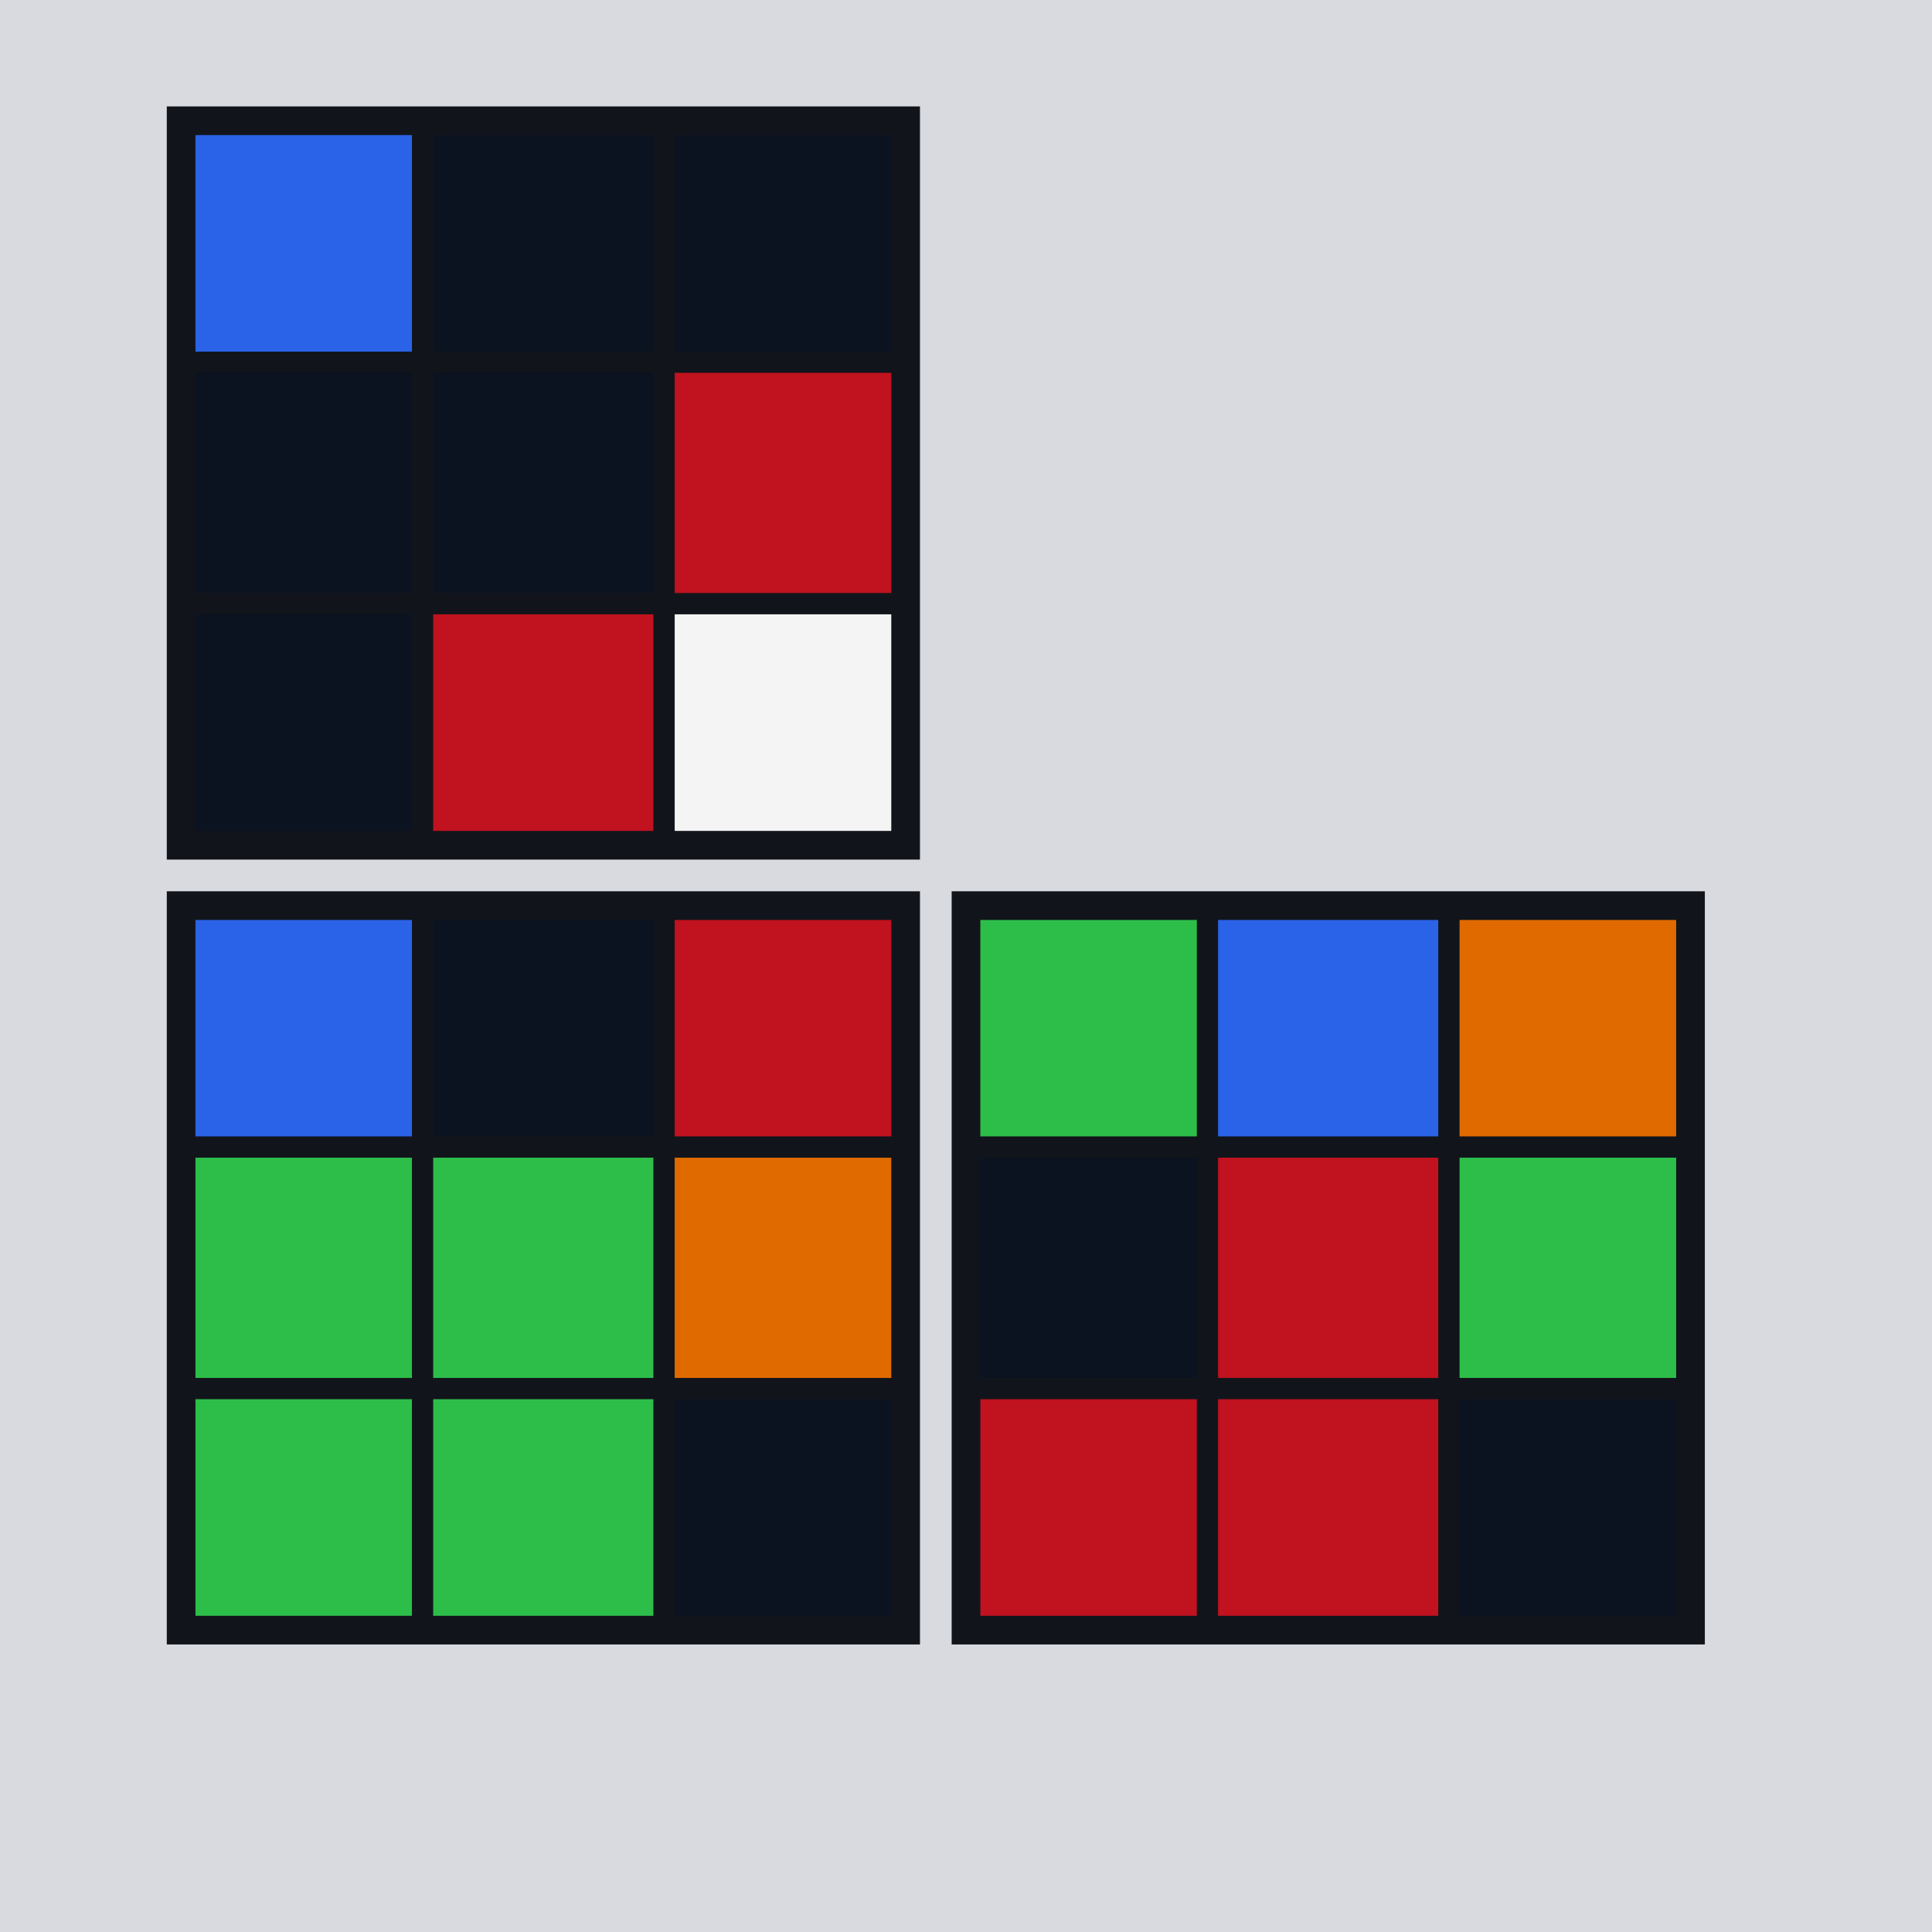
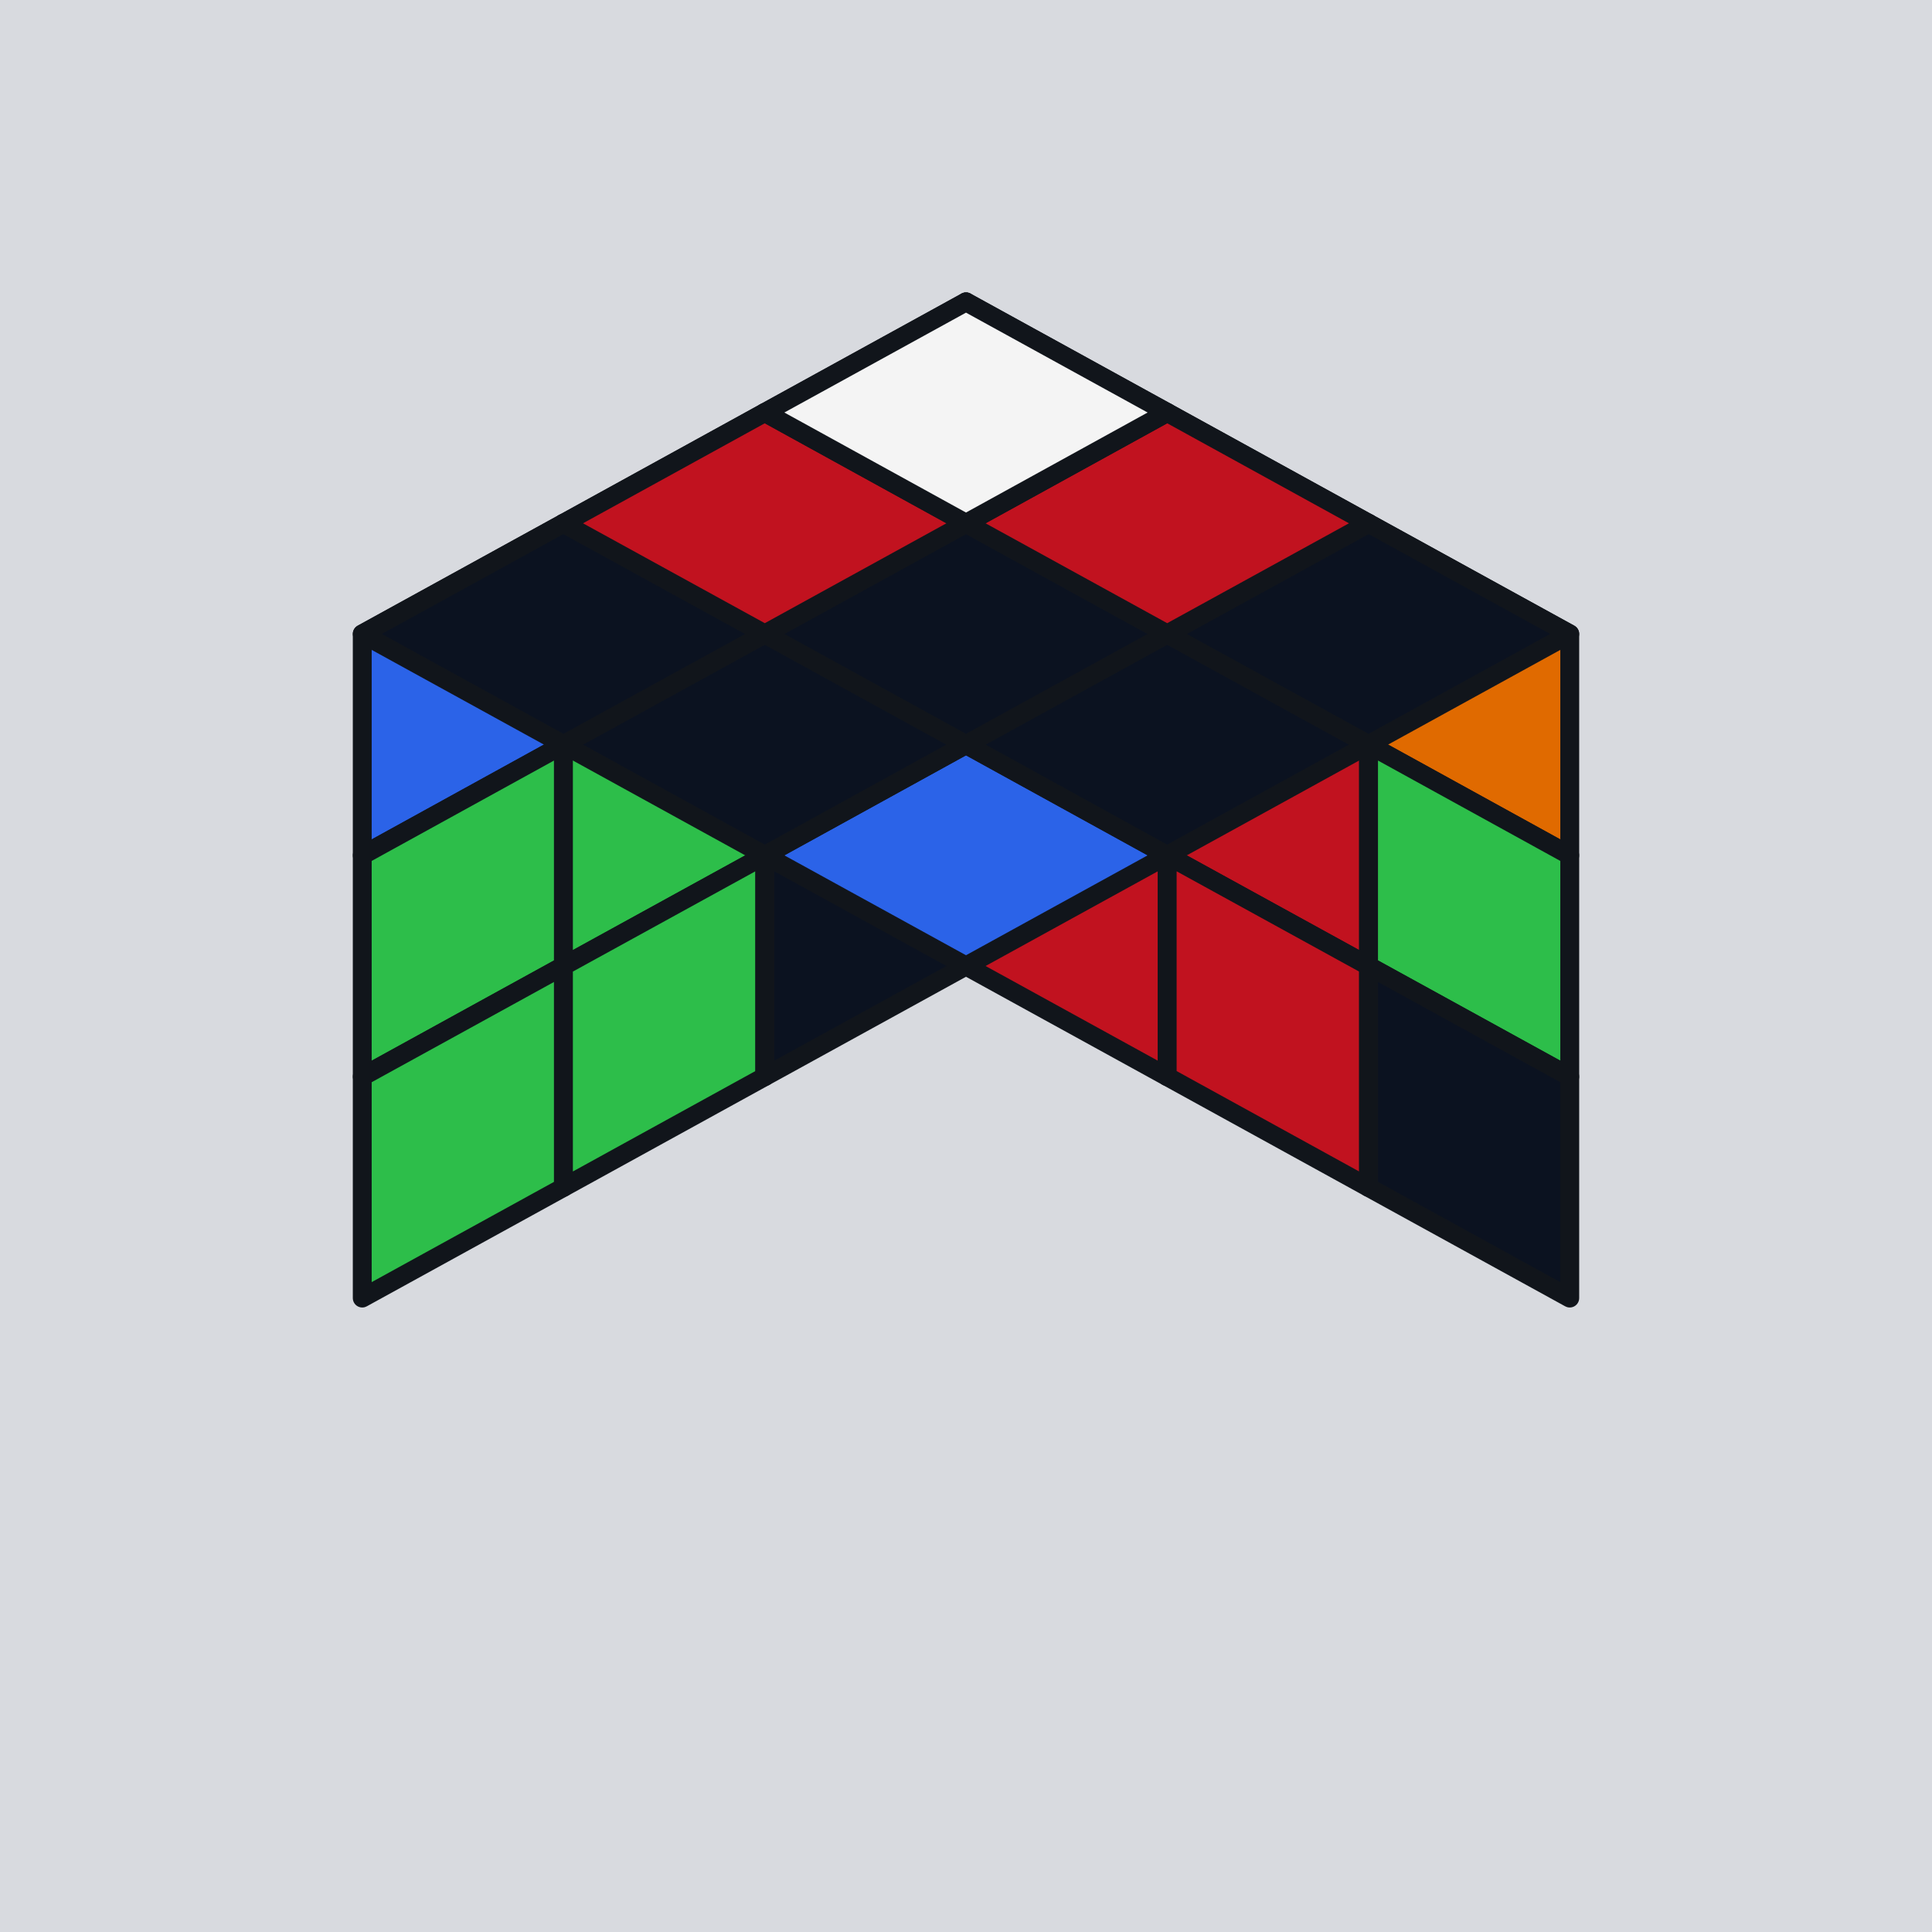
<svg xmlns="http://www.w3.org/2000/svg" viewBox="0 0 128 128">
  <rect x="0" y="0" width="128" height="128" fill="#D8DADF" />
-   <rect x="12" y="8" width="16" height="16" fill="#2B63E8" stroke="#11151B" stroke-width="1.4" />
-   <rect x="28" y="8" width="16" height="16" fill="#0B1220" stroke="#11151B" stroke-width="1.4" />
-   <rect x="44" y="8" width="16" height="16" fill="#0B1220" stroke="#11151B" stroke-width="1.4" />
-   <rect x="12" y="24" width="16" height="16" fill="#0B1220" stroke="#11151B" stroke-width="1.4" />
-   <rect x="28" y="24" width="16" height="16" fill="#0B1220" stroke="#11151B" stroke-width="1.4" />
-   <rect x="44" y="24" width="16" height="16" fill="#C1121F" stroke="#11151B" stroke-width="1.4" />
-   <rect x="12" y="40" width="16" height="16" fill="#0B1220" stroke="#11151B" stroke-width="1.4" />
-   <rect x="28" y="40" width="16" height="16" fill="#C1121F" stroke="#11151B" stroke-width="1.4" />
-   <rect x="44" y="40" width="16" height="16" fill="#F4F4F4" stroke="#11151B" stroke-width="1.4" />
-   <rect x="12" y="8" width="48" height="48" fill="none" stroke="#11151B" stroke-width="1.9" />
-   <rect x="12" y="60" width="16" height="16" fill="#2B63E8" stroke="#11151B" stroke-width="1.4" />
-   <rect x="28" y="60" width="16" height="16" fill="#0B1220" stroke="#11151B" stroke-width="1.4" />
-   <rect x="44" y="60" width="16" height="16" fill="#C1121F" stroke="#11151B" stroke-width="1.4" />
-   <rect x="12" y="76" width="16" height="16" fill="#2DBE4A" stroke="#11151B" stroke-width="1.4" />
-   <rect x="28" y="76" width="16" height="16" fill="#2DBE4A" stroke="#11151B" stroke-width="1.4" />
-   <rect x="44" y="76" width="16" height="16" fill="#E06A00" stroke="#11151B" stroke-width="1.4" />
-   <rect x="12" y="92" width="16" height="16" fill="#2DBE4A" stroke="#11151B" stroke-width="1.4" />
-   <rect x="28" y="92" width="16" height="16" fill="#2DBE4A" stroke="#11151B" stroke-width="1.4" />
-   <rect x="44" y="92" width="16" height="16" fill="#0B1220" stroke="#11151B" stroke-width="1.4" />
-   <rect x="12" y="60" width="48" height="48" fill="none" stroke="#11151B" stroke-width="1.9" />
-   <rect x="64" y="60" width="16" height="16" fill="#2DBE4A" stroke="#11151B" stroke-width="1.4" />
-   <rect x="80" y="60" width="16" height="16" fill="#2B63E8" stroke="#11151B" stroke-width="1.4" />
-   <rect x="96" y="60" width="16" height="16" fill="#E06A00" stroke="#11151B" stroke-width="1.4" />
-   <rect x="64" y="76" width="16" height="16" fill="#0B1220" stroke="#11151B" stroke-width="1.4" />
-   <rect x="80" y="76" width="16" height="16" fill="#C1121F" stroke="#11151B" stroke-width="1.4" />
-   <rect x="96" y="76" width="16" height="16" fill="#2DBE4A" stroke="#11151B" stroke-width="1.4" />
-   <rect x="64" y="92" width="16" height="16" fill="#C1121F" stroke="#11151B" stroke-width="1.4" />
-   <rect x="80" y="92" width="16" height="16" fill="#C1121F" stroke="#11151B" stroke-width="1.4" />
-   <rect x="96" y="92" width="16" height="16" fill="#0B1220" stroke="#11151B" stroke-width="1.4" />
-   <rect x="64" y="60" width="48" height="48" fill="none" stroke="#11151B" stroke-width="1.9" />
+   <polygon points="24.00,42.00 37.33,34.67 37.33,49.33 24.00,56.67" fill="#2B63E8" stroke="#11151B" stroke-width="1.25" stroke-linejoin="round" />
+   <polygon points="37.33,34.67 50.67,27.33 50.67,42.00 37.33,49.33" fill="#0B1220" stroke="#11151B" stroke-width="1.25" stroke-linejoin="round" />
+   <polygon points="50.67,27.33 64.00,20.00 64.00,34.67 50.67,42.00" fill="#C1121F" stroke="#11151B" stroke-width="1.25" stroke-linejoin="round" />
+   <polygon points="24.00,56.67 37.33,49.33 37.33,64.00 24.00,71.33" fill="#2DBE4A" stroke="#11151B" stroke-width="1.25" stroke-linejoin="round" />
+   <polygon points="37.33,49.33 50.67,42.00 50.67,56.67 37.33,64.00" fill="#2DBE4A" stroke="#11151B" stroke-width="1.25" stroke-linejoin="round" />
+   <polygon points="50.67,42.00 64.00,34.67 64.00,49.33 50.67,56.67" fill="#E06A00" stroke="#11151B" stroke-width="1.25" stroke-linejoin="round" />
+   <polygon points="24.00,71.33 37.33,64.00 37.33,78.67 24.00,86.00" fill="#2DBE4A" stroke="#11151B" stroke-width="1.25" stroke-linejoin="round" />
+   <polygon points="37.33,64.00 50.67,56.67 50.67,71.33 37.33,78.67" fill="#2DBE4A" stroke="#11151B" stroke-width="1.25" stroke-linejoin="round" />
+   <polygon points="50.67,56.67 64.00,49.33 64.00,64.00 50.67,71.33" fill="#0B1220" stroke="#11151B" stroke-width="1.25" stroke-linejoin="round" />
+   <polygon points="64.00,20.00 77.33,27.33 77.33,42.00 64.00,34.67" fill="#2DBE4A" stroke="#11151B" stroke-width="1.25" stroke-linejoin="round" />
+   <polygon points="77.33,27.33 90.67,34.67 90.67,49.33 77.33,42.00" fill="#2B63E8" stroke="#11151B" stroke-width="1.25" stroke-linejoin="round" />
+   <polygon points="90.67,34.67 104.00,42.00 104.00,56.67 90.67,49.33" fill="#E06A00" stroke="#11151B" stroke-width="1.25" stroke-linejoin="round" />
+   <polygon points="64.00,34.67 77.33,42.00 77.33,56.67 64.00,49.33" fill="#0B1220" stroke="#11151B" stroke-width="1.25" stroke-linejoin="round" />
+   <polygon points="77.33,42.00 90.67,49.33 90.67,64.00 77.33,56.67" fill="#C1121F" stroke="#11151B" stroke-width="1.25" stroke-linejoin="round" />
+   <polygon points="90.67,49.33 104.00,56.67 104.00,71.33 90.67,64.00" fill="#2DBE4A" stroke="#11151B" stroke-width="1.25" stroke-linejoin="round" />
+   <polygon points="64.00,49.33 77.33,56.67 77.33,71.33 64.00,64.00" fill="#C1121F" stroke="#11151B" stroke-width="1.25" stroke-linejoin="round" />
+   <polygon points="77.33,56.67 90.67,64.00 90.67,78.67 77.33,71.33" fill="#C1121F" stroke="#11151B" stroke-width="1.25" stroke-linejoin="round" />
+   <polygon points="90.67,64.00 104.00,71.33 104.00,86.00 90.67,78.67" fill="#0B1220" stroke="#11151B" stroke-width="1.25" stroke-linejoin="round" />
+   <polygon points="64.00,64.00 77.33,56.67 64.00,49.33 50.67,56.67" fill="#2B63E8" stroke="#11151B" stroke-width="1.25" stroke-linejoin="round" />
+   <polygon points="77.33,56.67 90.67,49.33 77.33,42.00 64.00,49.33" fill="#0B1220" stroke="#11151B" stroke-width="1.25" stroke-linejoin="round" />
+   <polygon points="90.67,49.33 104.00,42.00 90.67,34.67 77.33,42.00" fill="#0B1220" stroke="#11151B" stroke-width="1.25" stroke-linejoin="round" />
+   <polygon points="50.67,56.67 64.00,49.33 50.67,42.00 37.33,49.33" fill="#0B1220" stroke="#11151B" stroke-width="1.25" stroke-linejoin="round" />
+   <polygon points="64.00,49.33 77.33,42.00 64.00,34.67 50.67,42.00" fill="#0B1220" stroke="#11151B" stroke-width="1.25" stroke-linejoin="round" />
+   <polygon points="77.33,42.00 90.67,34.67 77.33,27.33 64.00,34.67" fill="#C1121F" stroke="#11151B" stroke-width="1.25" stroke-linejoin="round" />
+   <polygon points="37.33,49.33 50.67,42.00 37.33,34.67 24.00,42.00" fill="#0B1220" stroke="#11151B" stroke-width="1.25" stroke-linejoin="round" />
+   <polygon points="50.67,42.00 64.00,34.67 50.67,27.33 37.33,34.67" fill="#C1121F" stroke="#11151B" stroke-width="1.25" stroke-linejoin="round" />
+   <polygon points="64.00,34.67 77.33,27.33 64.00,20.00 50.67,27.33" fill="#F4F4F4" stroke="#11151B" stroke-width="1.25" stroke-linejoin="round" />
</svg>
